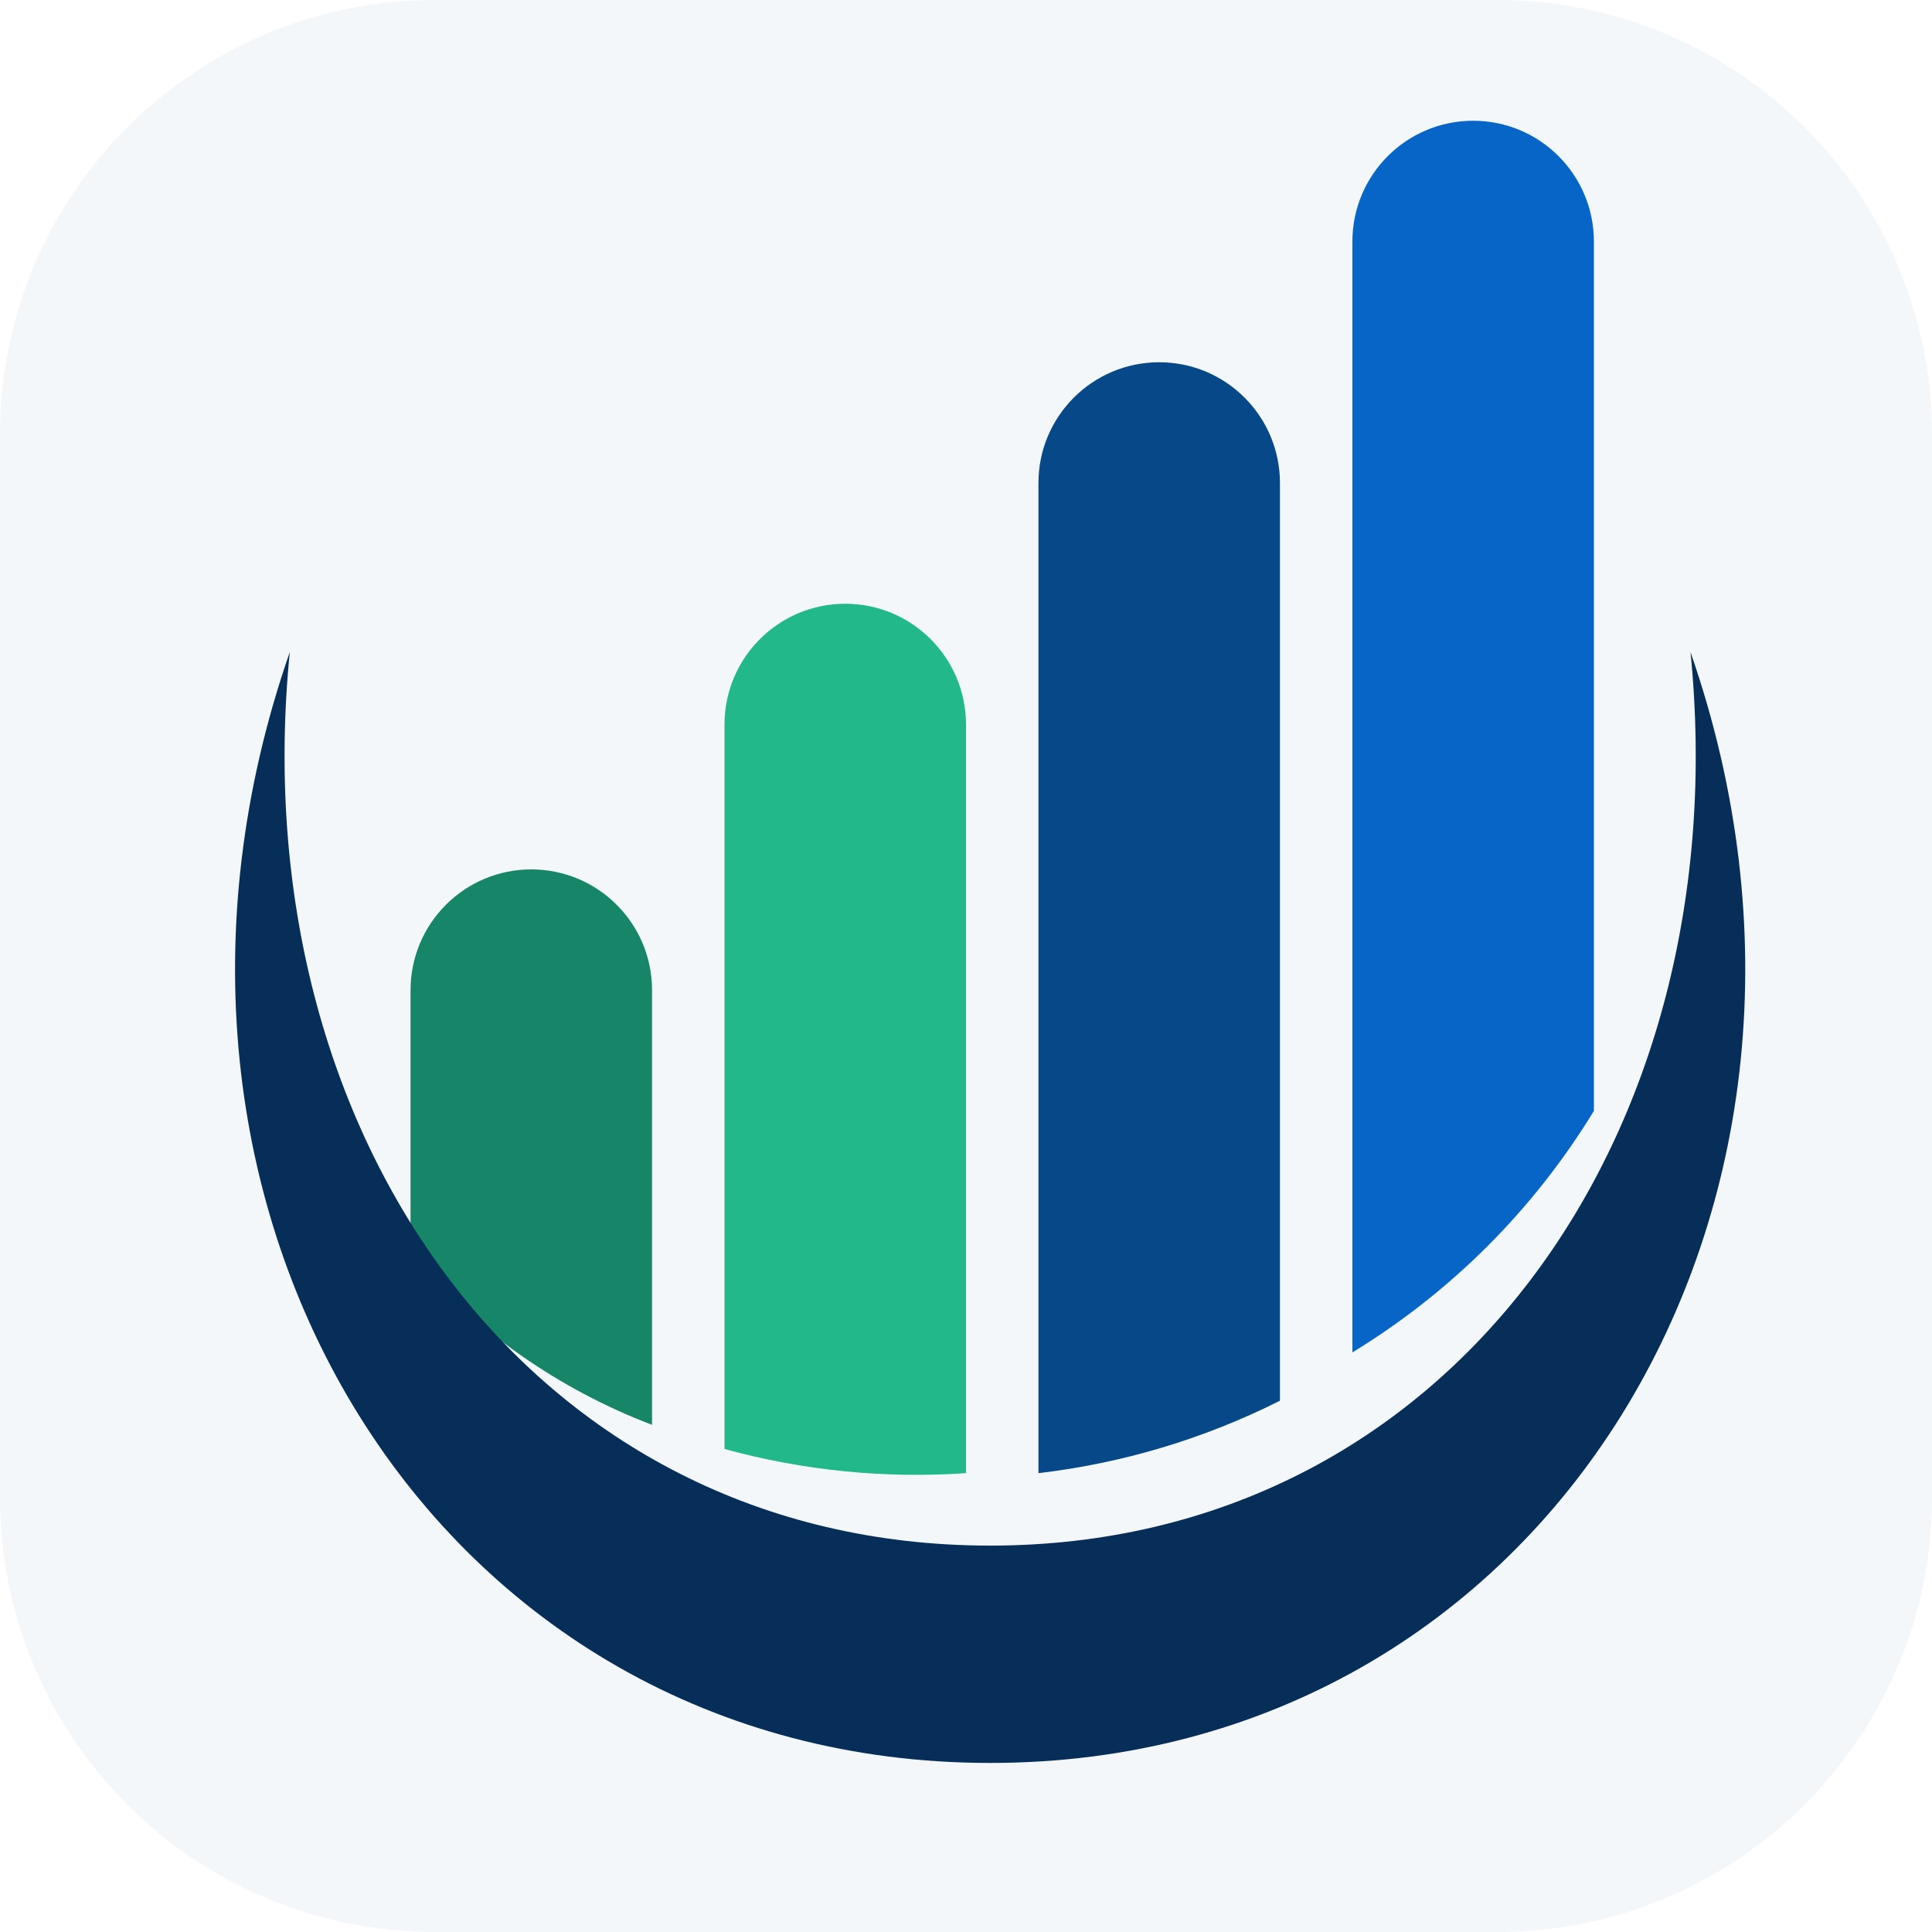
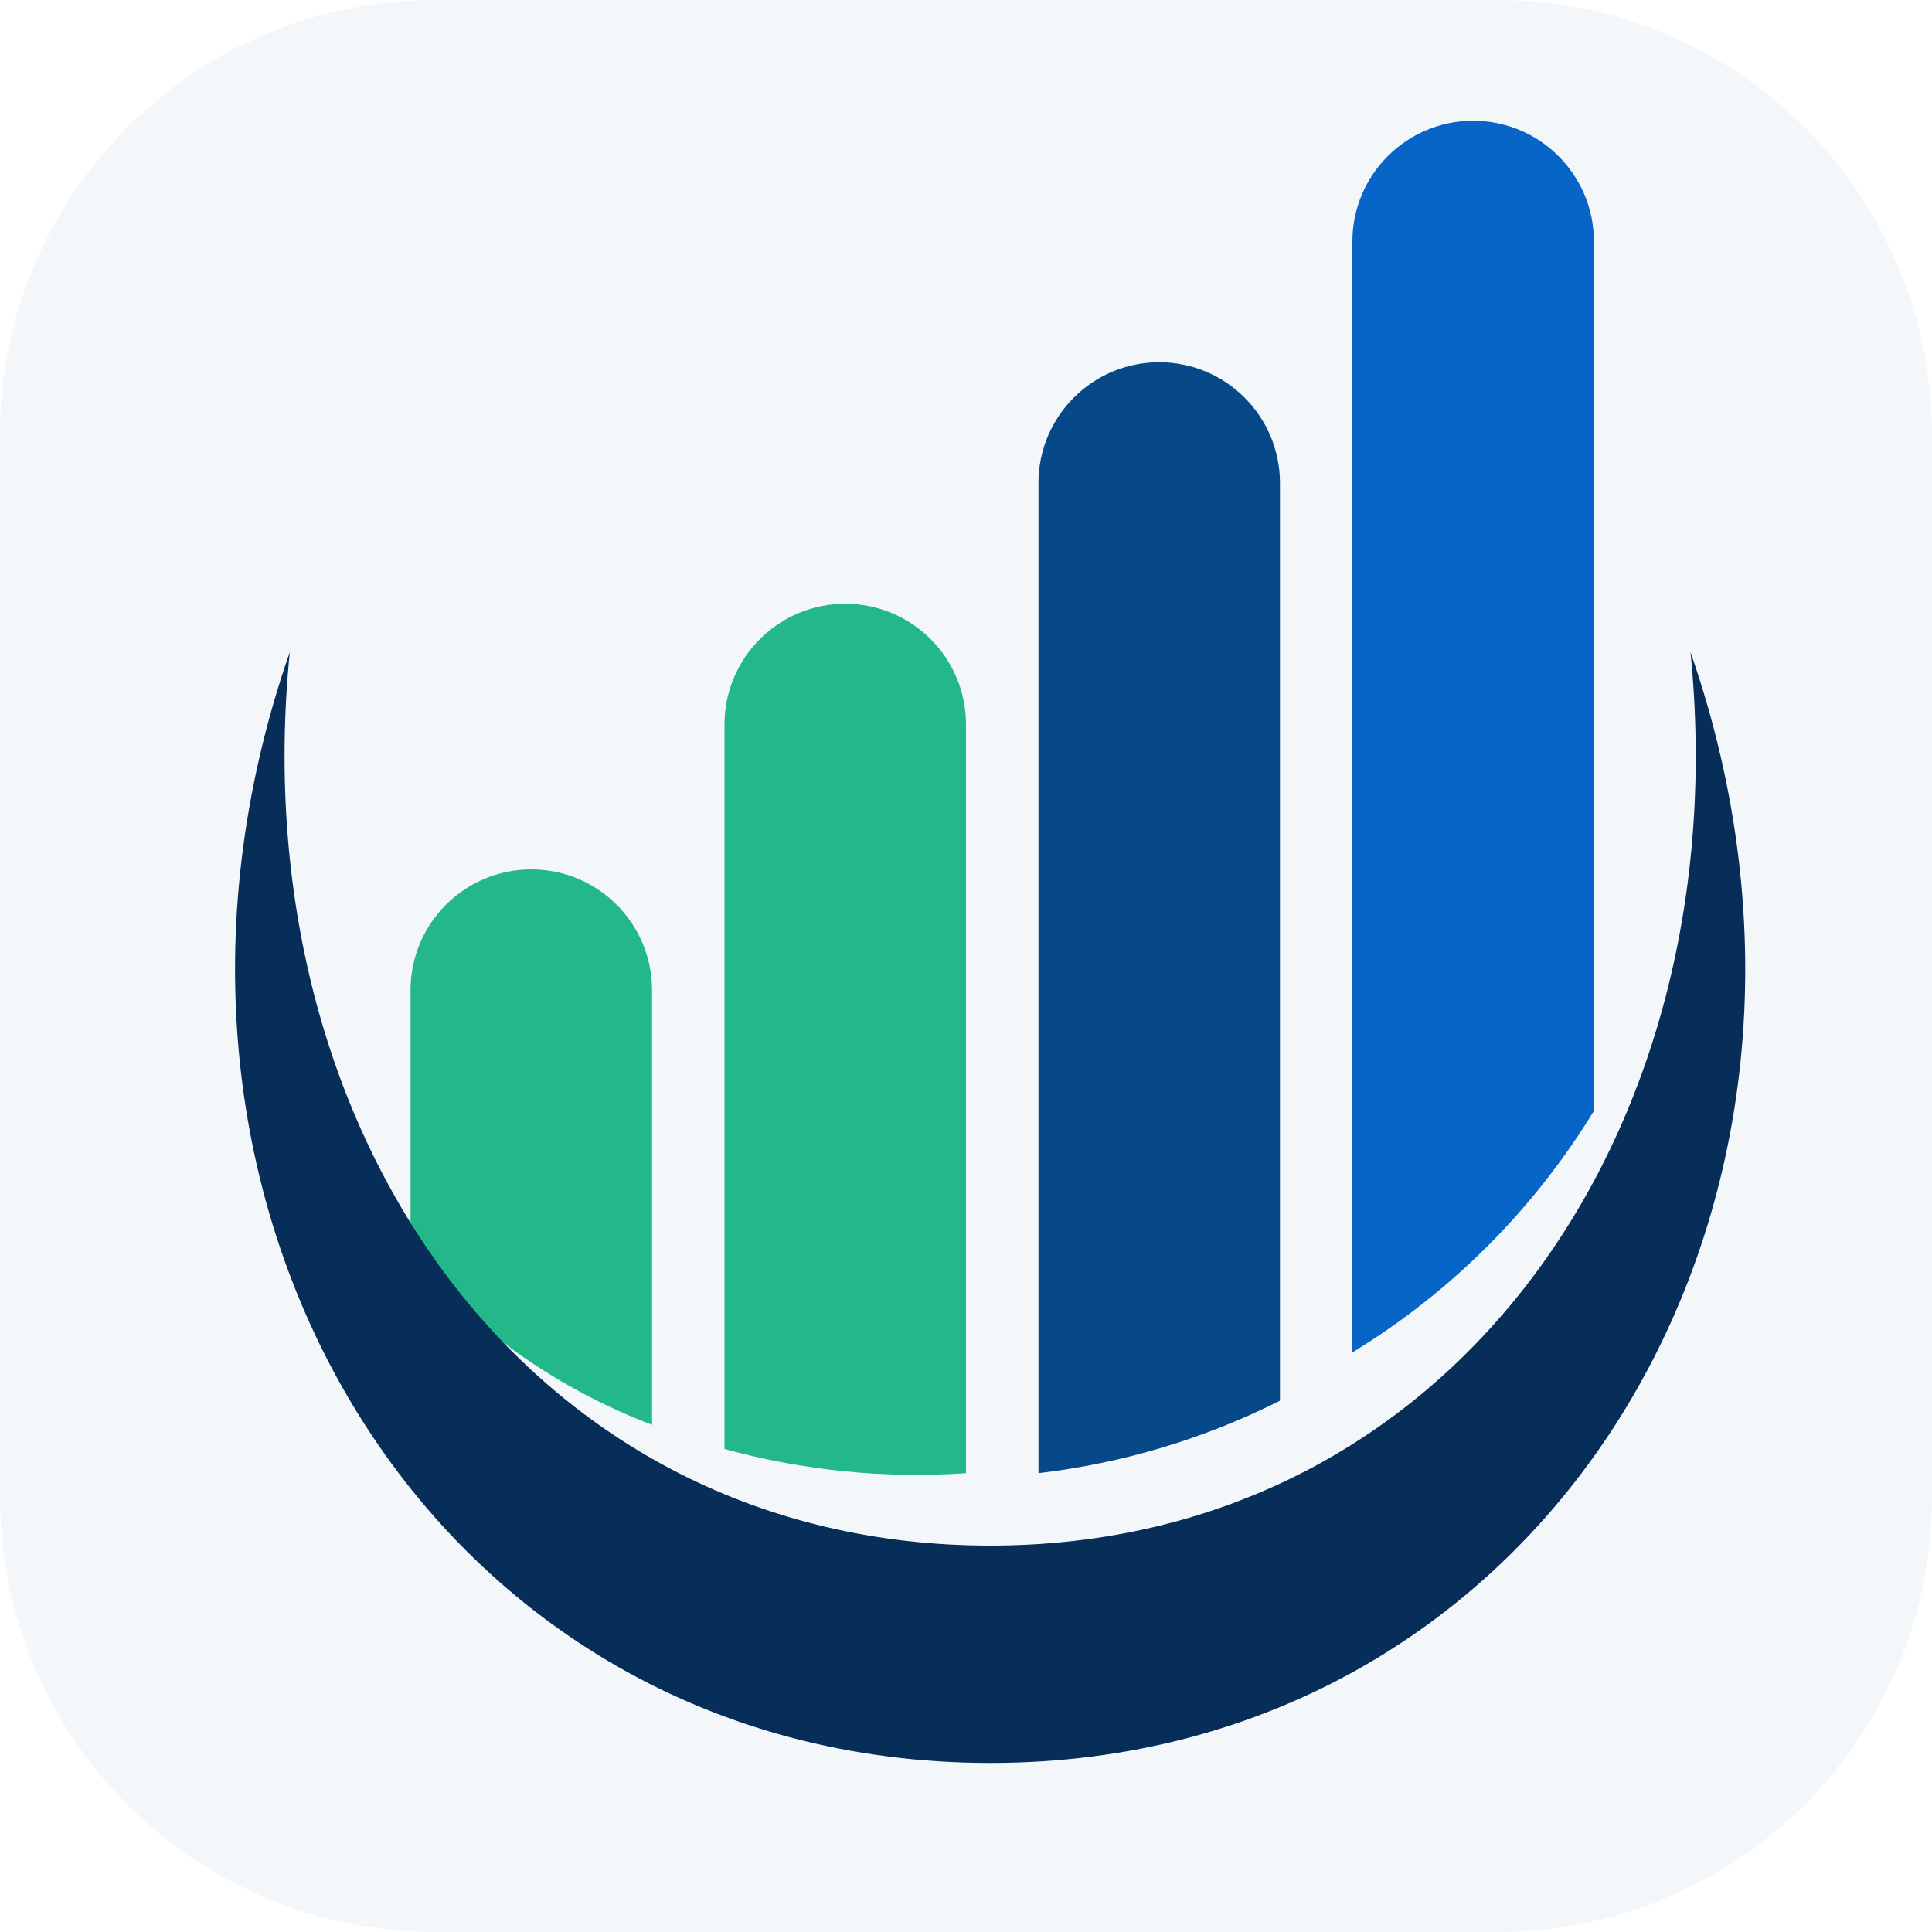
<svg xmlns="http://www.w3.org/2000/svg" viewBox="0 0 80 80" fill="none">
  <rect width="80" height="80" rx="18" fill="#F4F7FA" />
-   <path d="M17 41a5 5 0 0 1 10 0v18a25 25 0 0 1-10-7V41Z" fill="#168568" />
+   <path d="M17 41a5 5 0 0 1 10 0v18a25 25 0 0 1-10-7V41Z" fill="#22B88A" />
  <path d="M30 30a5 5 0 0 1 10 0v31a30 30 0 0 1-10-1V30Z" fill="#22B88A" />
  <path d="M43 20a5 5 0 0 1 10 0v38a30 30 0 0 1-10 3V20Z" fill="#074889" />
  <path d="M56 10a5 5 0 0 1 10 0v36a30 30 0 0 1-10 10V10Z" fill="#0665C7" />
  <path d="M12 27C4 50 18 73 41 73c23 0 37-23 29-46 2 20-10 37-29 37S10 47 12 27Z" fill="#062E58" />
</svg>
